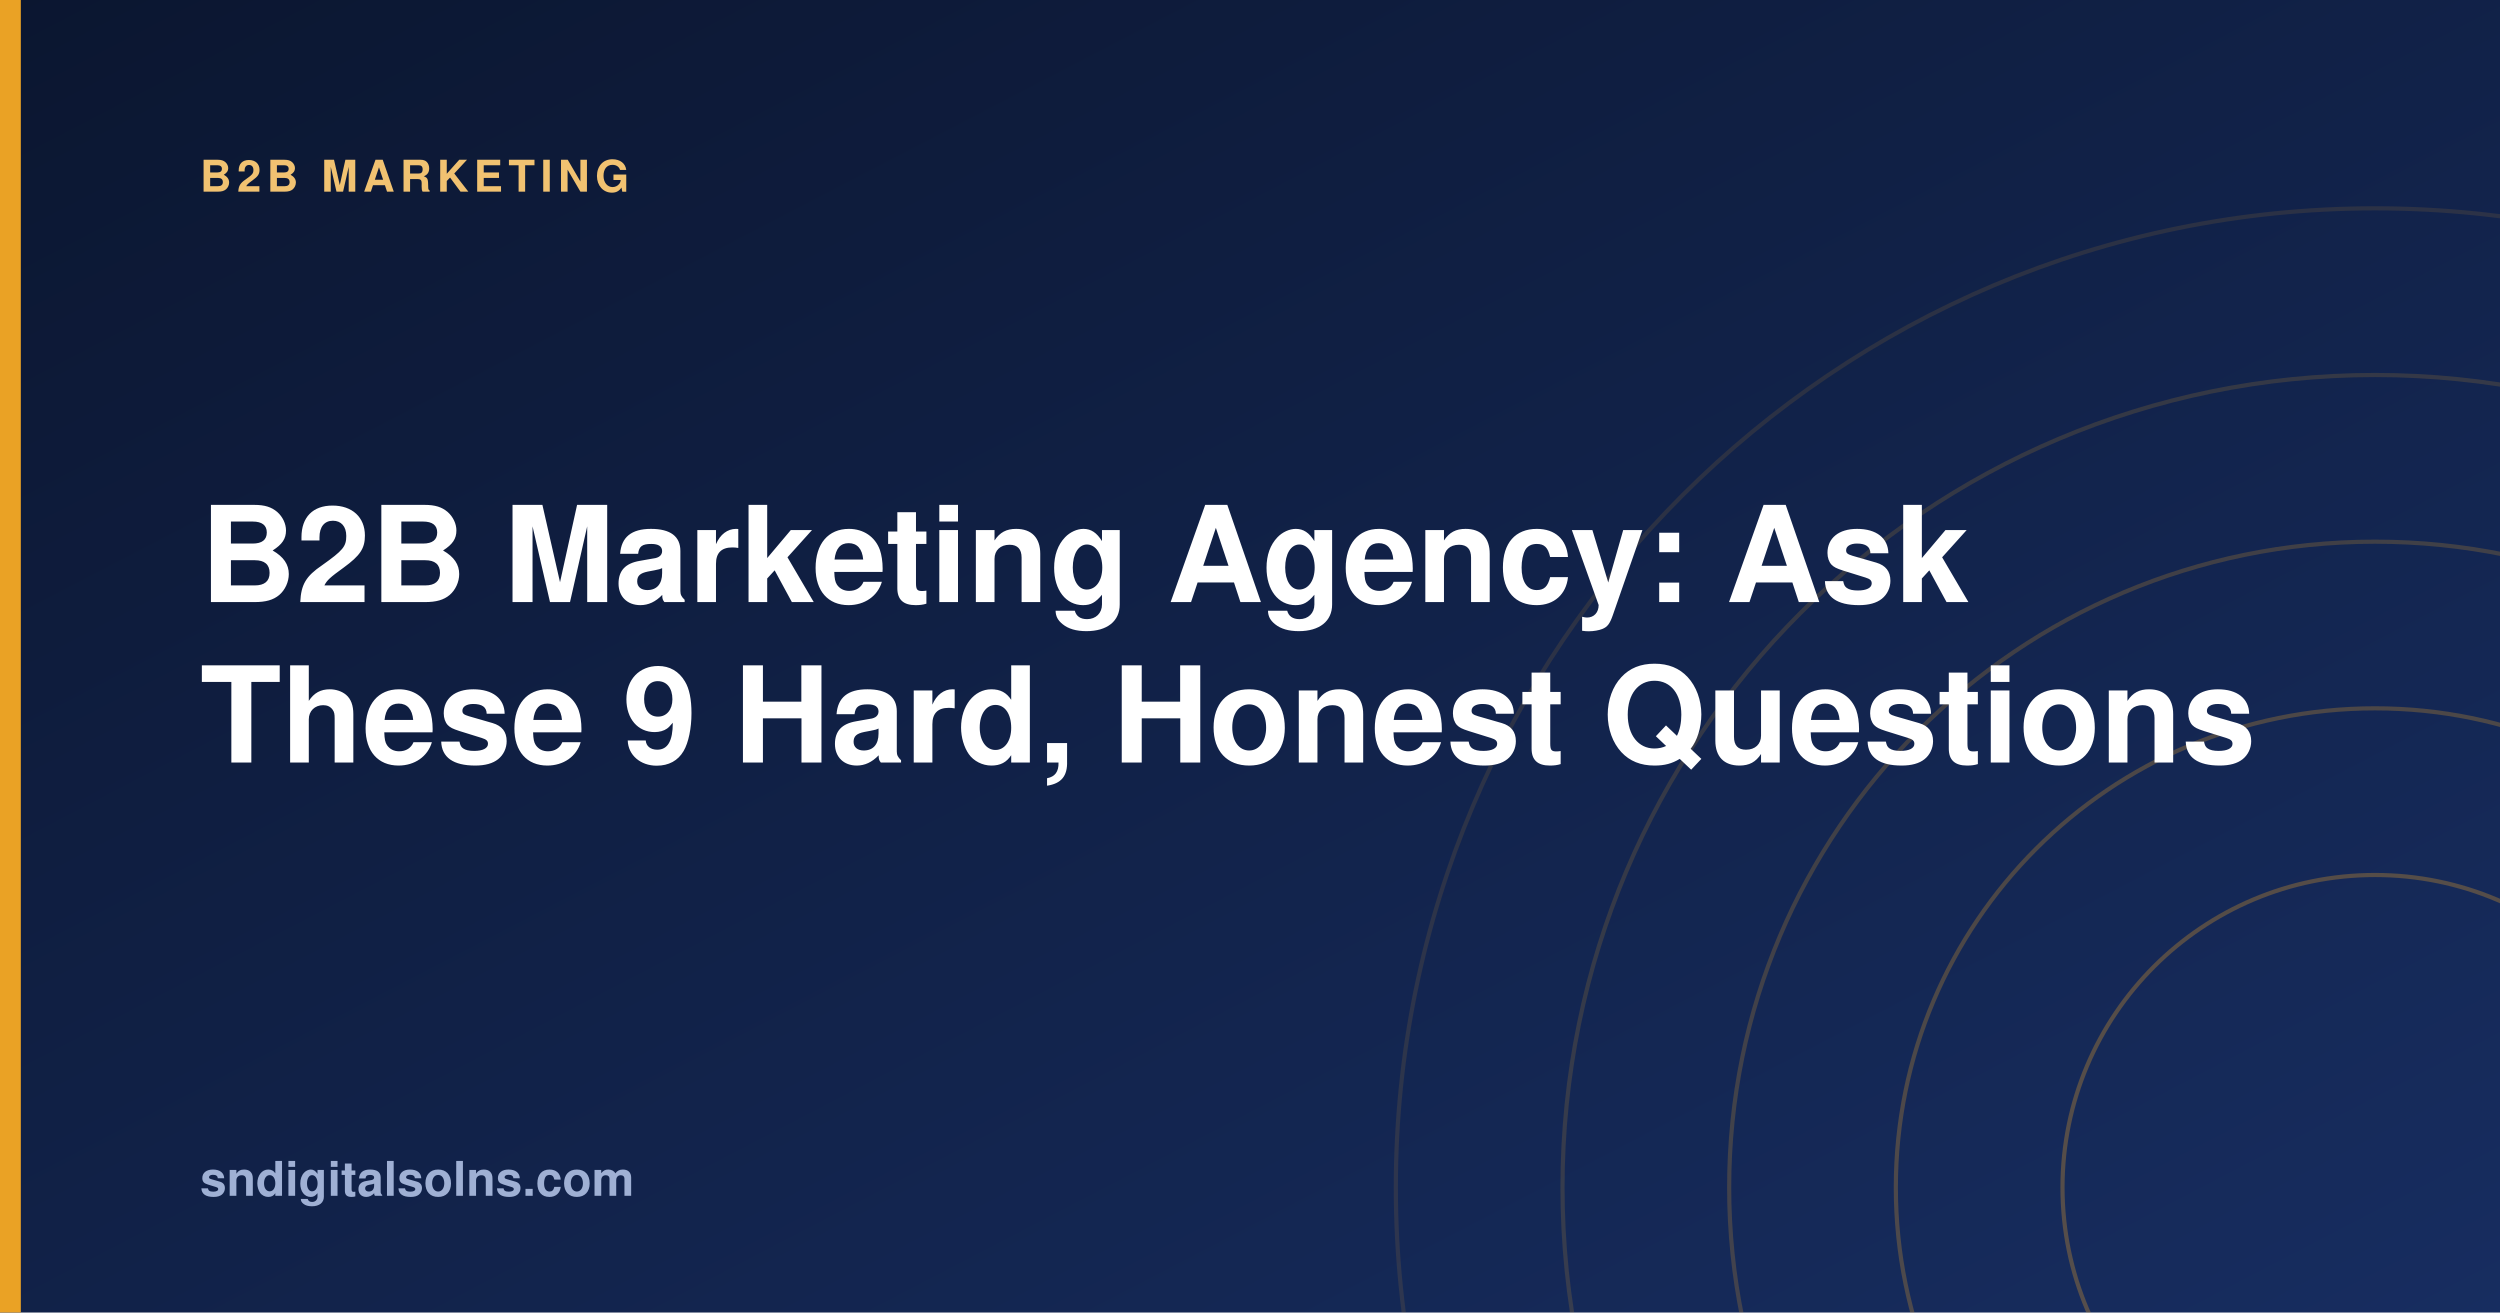
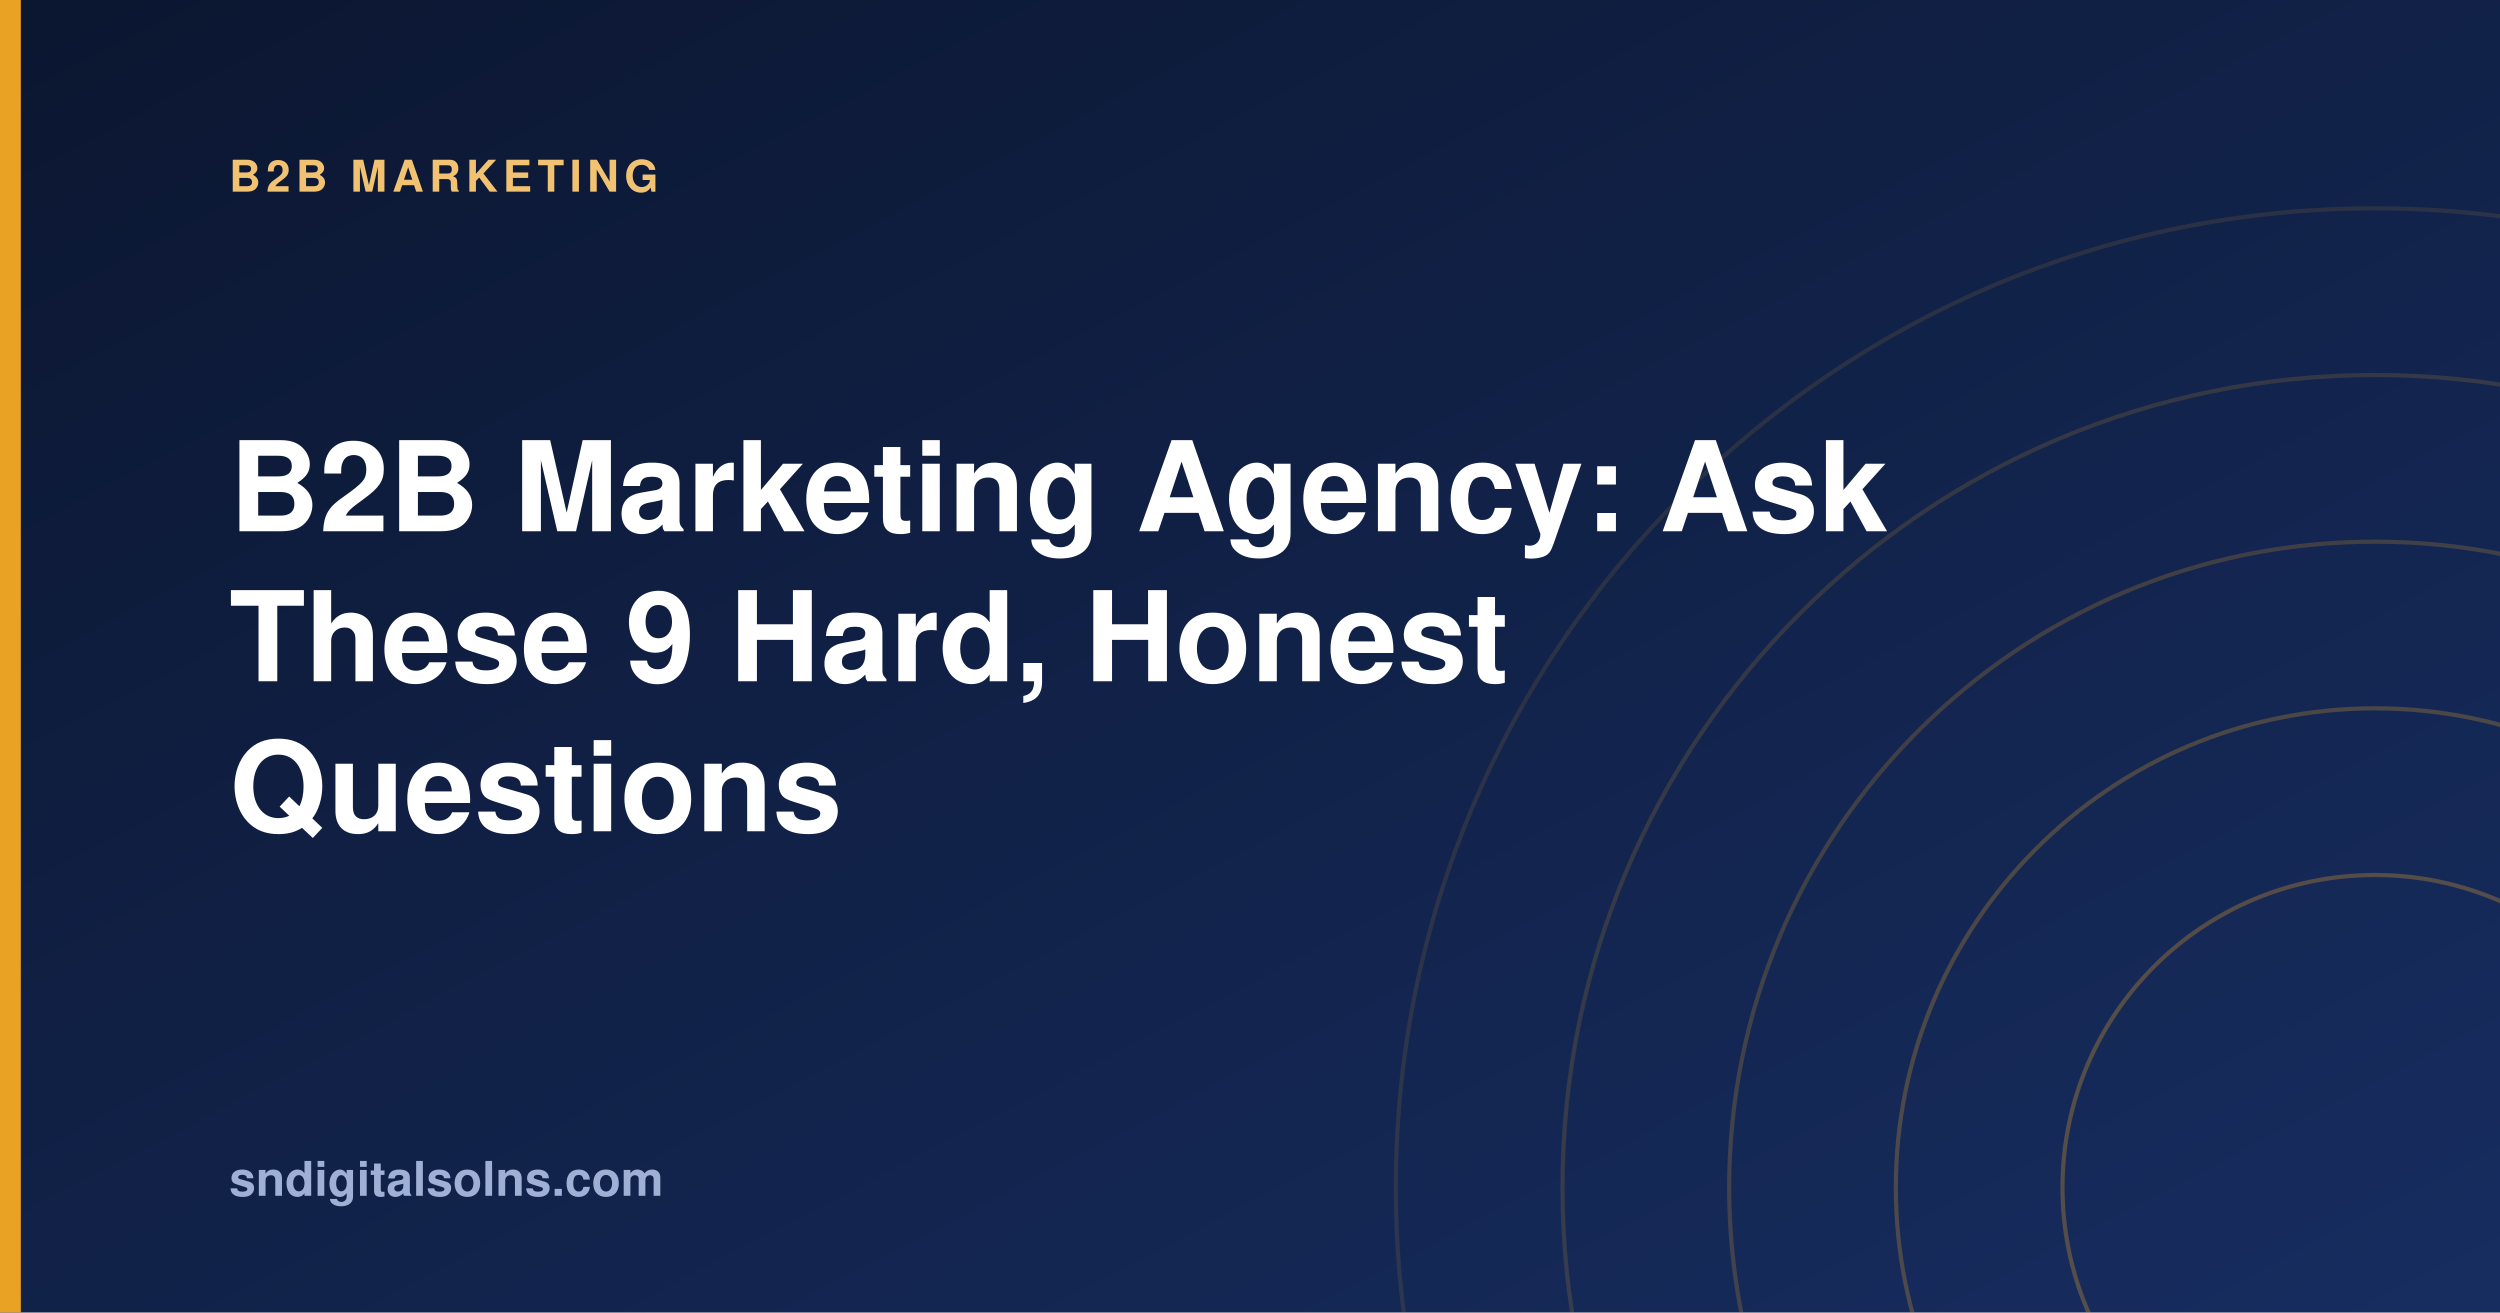
<svg xmlns="http://www.w3.org/2000/svg" width="1200" height="630" viewBox="0 0 1200 630" role="img">
  <defs>
    <linearGradient id="g" x1="0" y1="0" x2="1" y2="1">
      <stop offset="0" stop-color="#0b1630" />
      <stop offset="1" stop-color="#172d60" />
    </linearGradient>
    <clipPath id="c">
      <rect width="1200" height="630" />
    </clipPath>
  </defs>
  <rect width="1200" height="630" fill="url(#g)" />
  <g clip-path="url(#c)">
    <circle cx="1140" cy="570" r="150" fill="none" stroke="#eaa225" stroke-opacity="0.30" stroke-width="2" />
    <circle cx="1140" cy="570" r="230" fill="none" stroke="#eaa225" stroke-opacity="0.26" stroke-width="2" />
    <circle cx="1140" cy="570" r="310" fill="none" stroke="#eaa225" stroke-opacity="0.21" stroke-width="2" />
    <circle cx="1140" cy="570" r="390" fill="none" stroke="#eaa225" stroke-opacity="0.16" stroke-width="2" />
    <circle cx="1140" cy="570" r="470" fill="none" stroke="#eaa225" stroke-opacity="0.12" stroke-width="2" />
  </g>
  <rect x="0" y="0" width="10" height="630" fill="#eaa225" />
-   <text x="96" y="92" fill="#f1c271" font-family="Helvetica Neue,Helvetica,Arial,sans-serif" font-size="21" font-weight="700" letter-spacing="2.6">B2B MARKETING</text>
-   <text fill="#ffffff" font-family="Helvetica Neue,Helvetica,Arial,sans-serif" font-size="64" font-weight="800">
-     <tspan x="96" y="289">B2B Marketing Agency: Ask</tspan>
-     <tspan x="96" y="366">These 9 Hard, Honest Questions</tspan>
+   <text x="110" y="92" fill="#f1c271" font-family="Helvetica Neue,Helvetica,Arial,sans-serif" font-size="21" font-weight="700" letter-spacing="2.6">B2B MARKETING</text>
+   <text fill="#ffffff" font-family="Helvetica Neue,Helvetica,Arial,sans-serif" font-size="60" font-weight="800">
+     <tspan x="110" y="255">B2B Marketing Agency: Ask</tspan>
+     <tspan x="110" y="327">These 9 Hard, Honest</tspan>
+     <tspan x="110" y="399">Questions</tspan>
  </text>
-   <text x="96" y="574" fill="#9fb0d4" font-family="Helvetica Neue,Helvetica,Arial,sans-serif" font-size="23" font-weight="600">sndigitalsolns.com</text>
+   <text x="110" y="574" fill="#9fb0d4" font-family="Helvetica Neue,Helvetica,Arial,sans-serif" font-size="23" font-weight="600">sndigitalsolns.com</text>
</svg>
